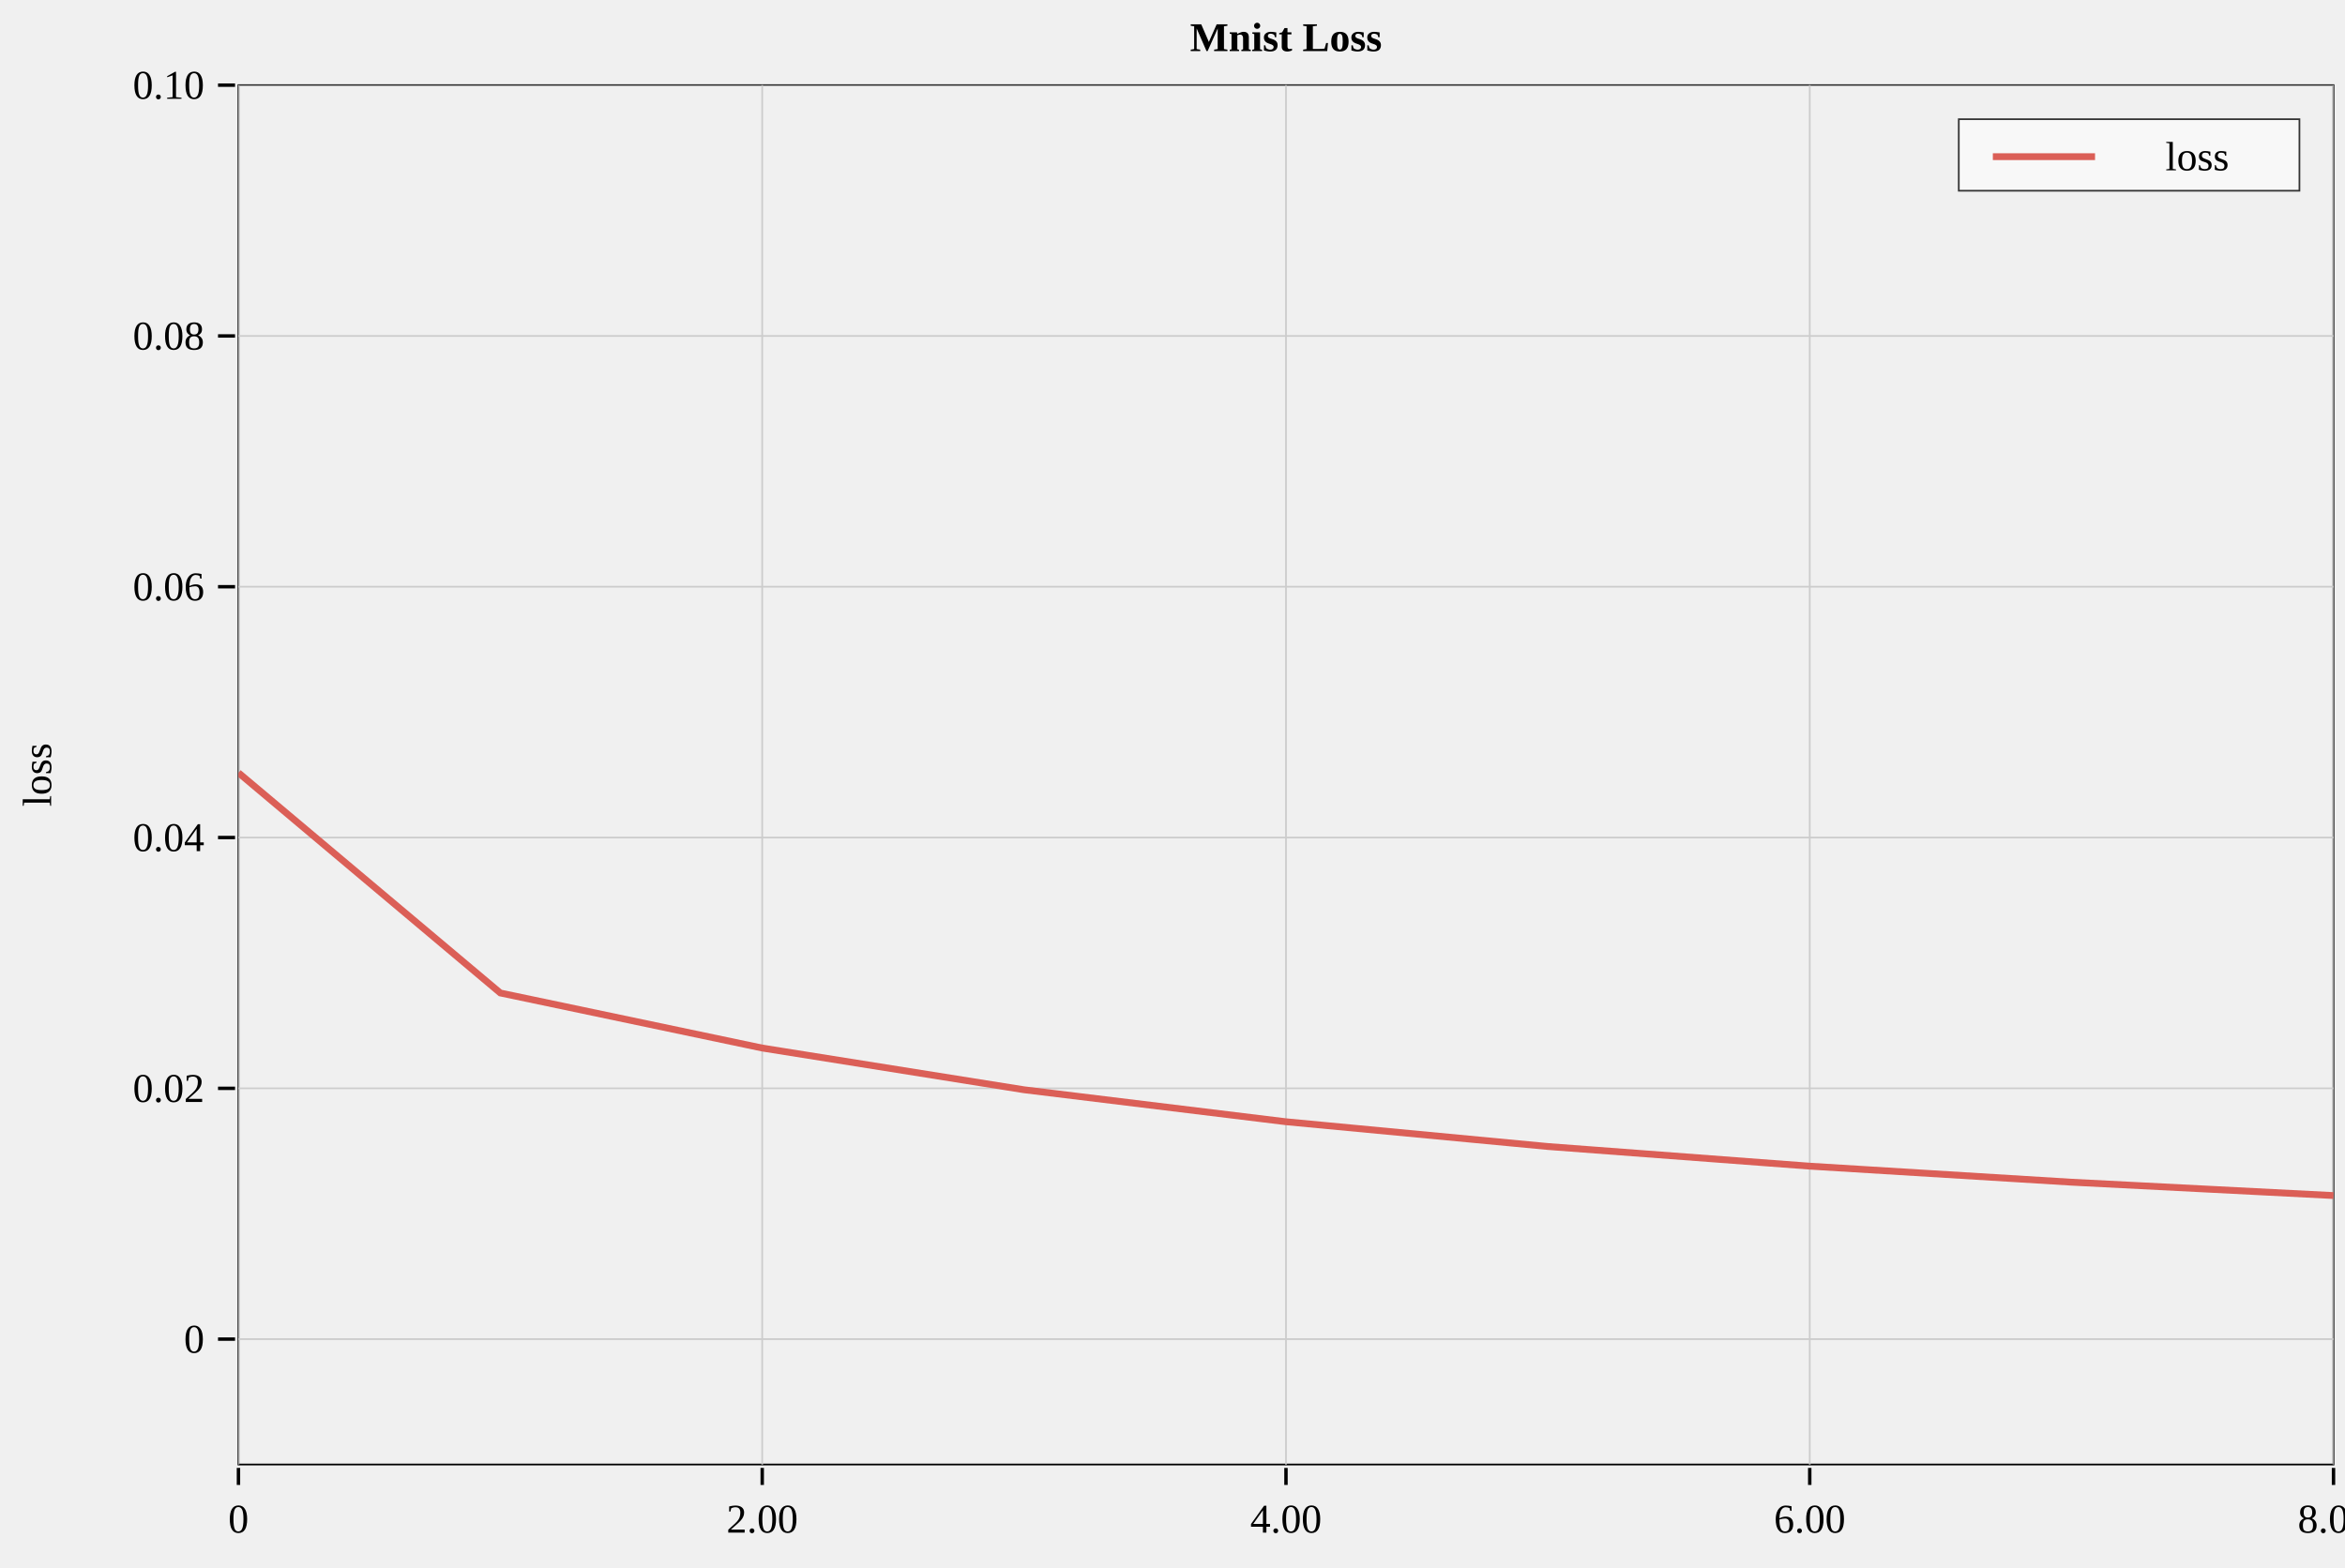
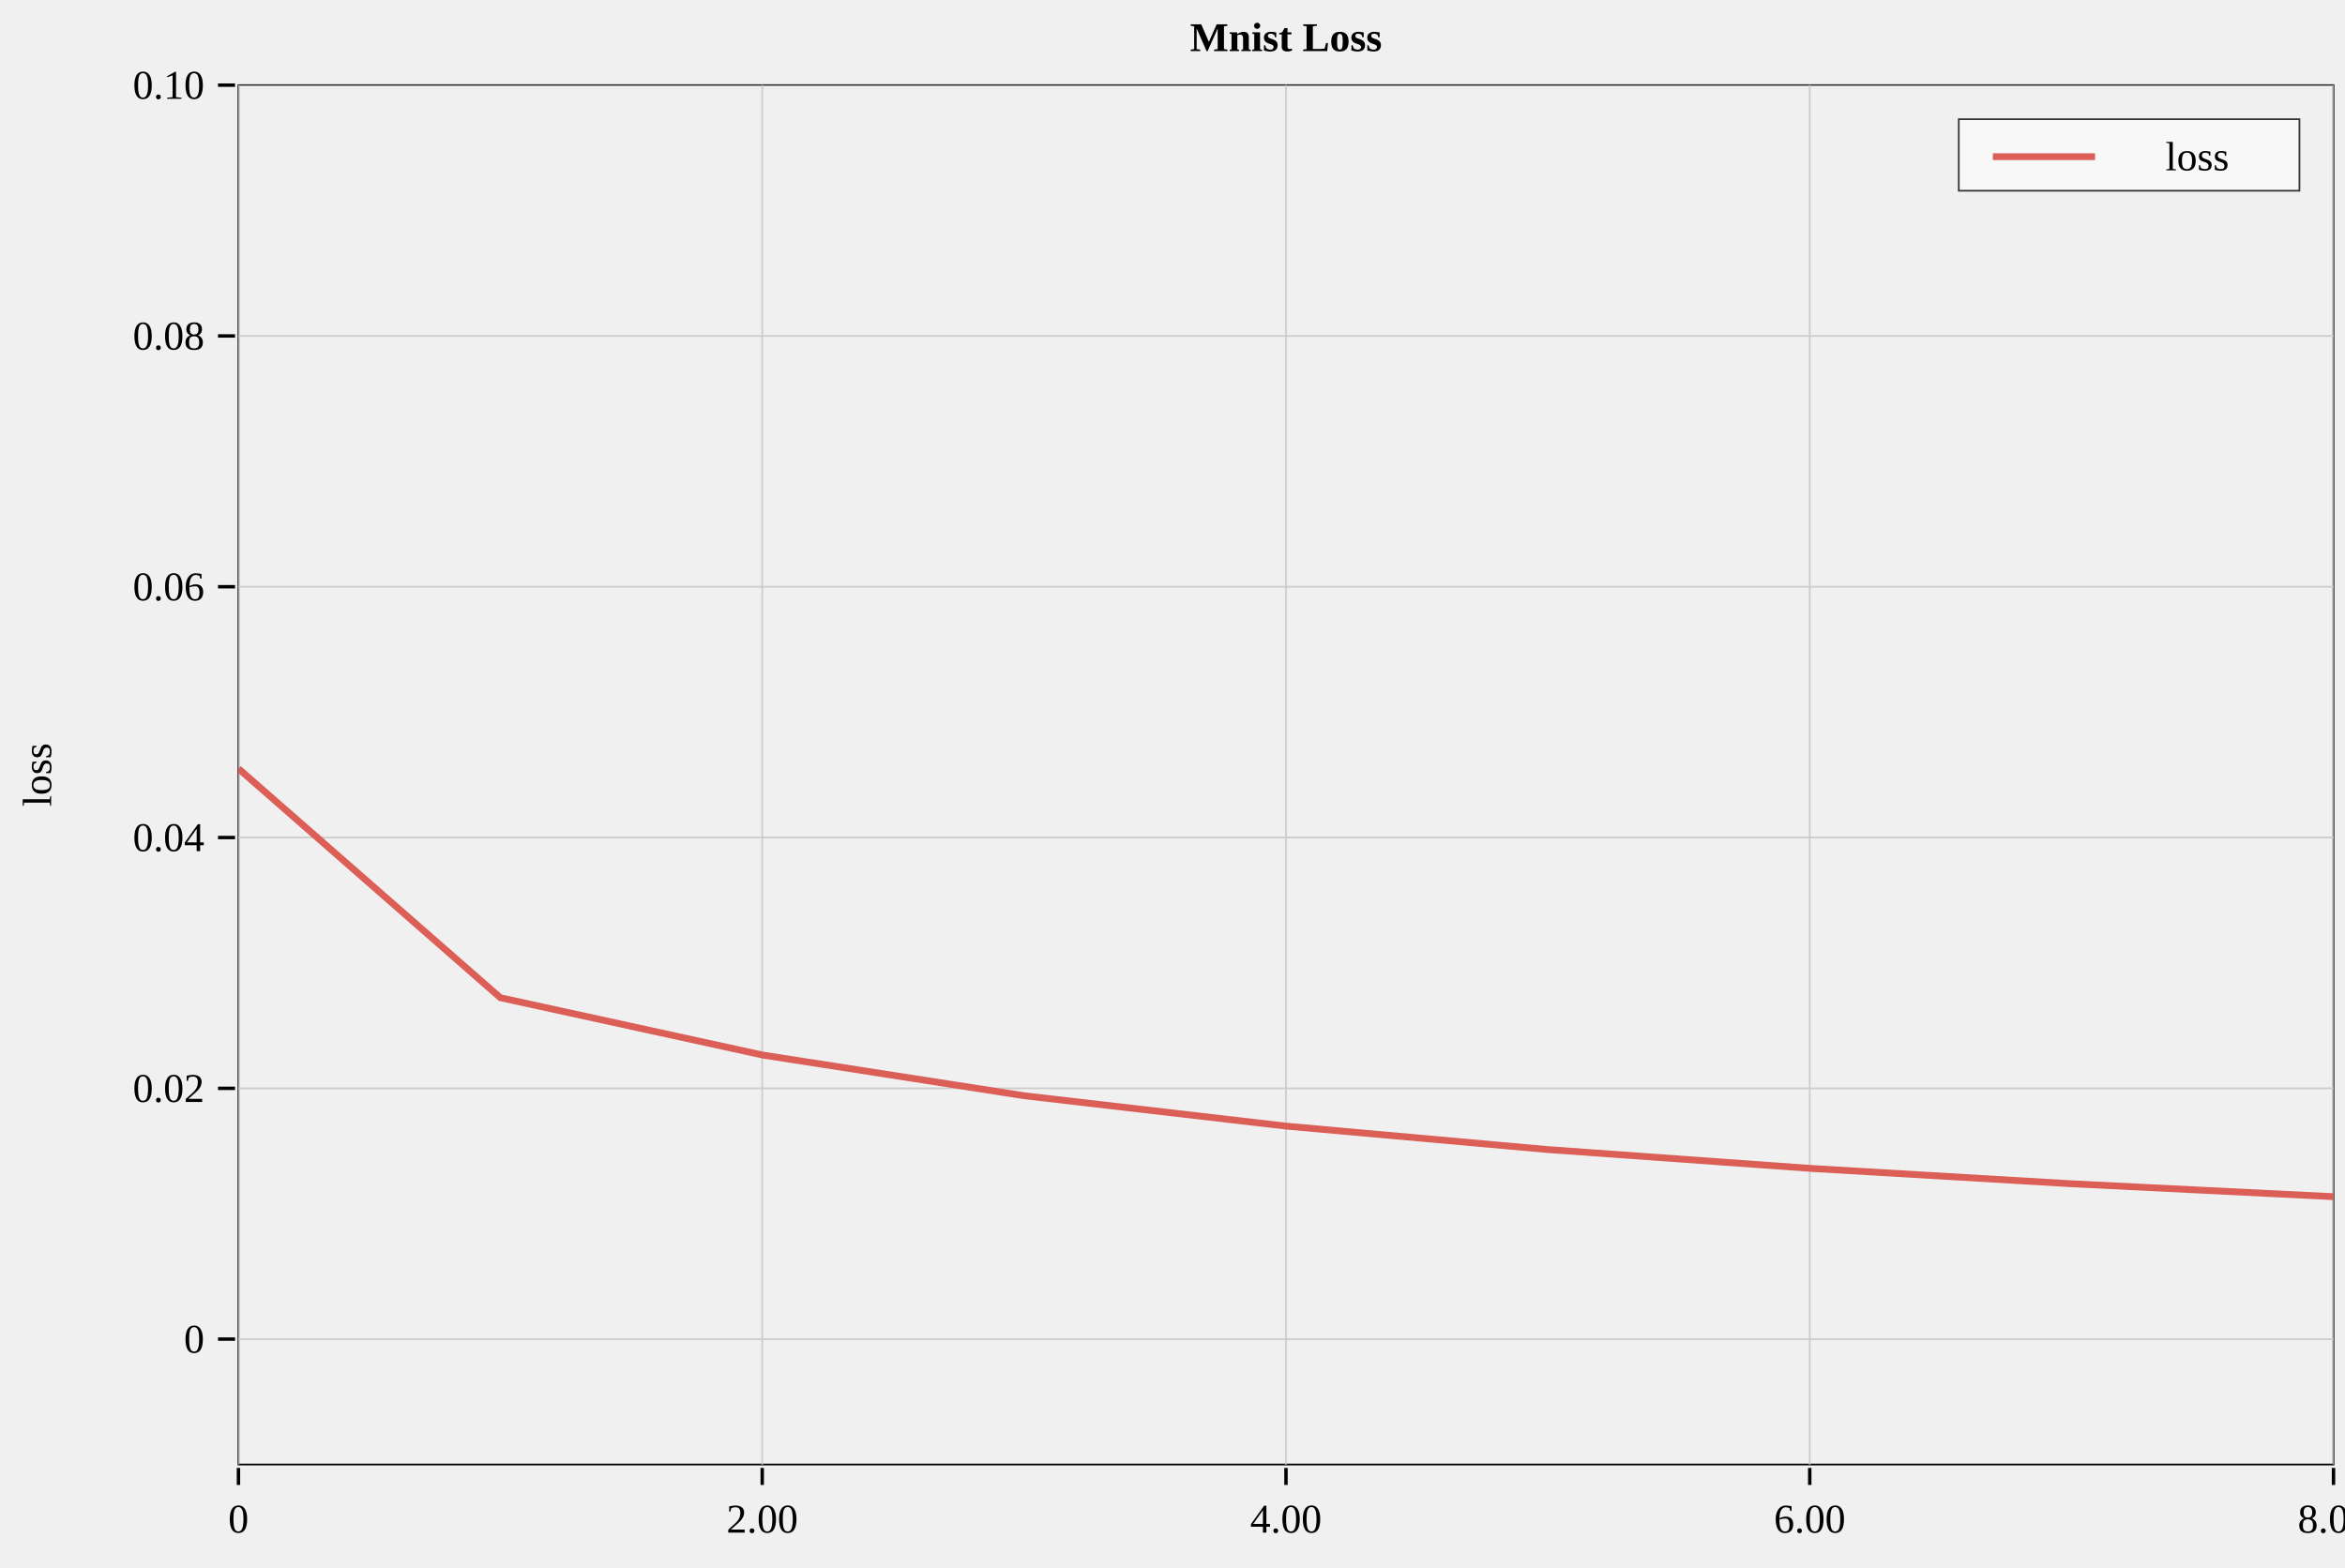
<svg xmlns="http://www.w3.org/2000/svg" class="charter" version="1.1" width="100%" viewbox="0 0 720 480">
  <defs>
    <clipPath id="plot-area">
      <rect x="70.00" y="25.00" width="615.00" height="405.00" />
    </clipPath>
  </defs>
  <text x="377.50" y="15.00" text-anchor="middle" font-weight="bold">Mnist Loss</text>
  <rect x="70.00" y="25.00" width="615.00" height="405.00" style="fill:none; fill-opacity:1.00; stroke:black; stroke-width:0.50;" />
  <text x="377.50" y="467.00" text-anchor="middle" font-weight="regular">n</text>
  <text transform="rotate(270, 5.00, 227.50) translate(0, 10)" x="5.00" y="227.50" text-anchor="middle" font-weight="regular">loss</text>
  <line clip-path="url(#plot-area)" x1="70.00" y1="25.00" x2="70.00" y2="430.00" style="stroke: #ccc;stroke-width:0.50" />
  <line x1="70.00" y1="431.00" x2="70.00" y2="436.00" style="stroke: black;stroke-width:1.00" />
  <text x="70.00" y="450.00" text-anchor="middle" font-weight="regular">0</text>
  <line clip-path="url(#plot-area)" x1="223.75" y1="25.00" x2="223.75" y2="430.00" style="stroke: #ccc;stroke-width:0.50" />
  <line x1="223.75" y1="431.00" x2="223.75" y2="436.00" style="stroke: black;stroke-width:1.00" />
  <text x="223.75" y="450.00" text-anchor="middle" font-weight="regular">2.00</text>
  <line clip-path="url(#plot-area)" x1="377.50" y1="25.00" x2="377.50" y2="430.00" style="stroke: #ccc;stroke-width:0.50" />
  <line x1="377.50" y1="431.00" x2="377.50" y2="436.00" style="stroke: black;stroke-width:1.00" />
  <text x="377.50" y="450.00" text-anchor="middle" font-weight="regular">4.00</text>
  <line clip-path="url(#plot-area)" x1="531.25" y1="25.00" x2="531.25" y2="430.00" style="stroke: #ccc;stroke-width:0.50" />
  <line x1="531.25" y1="431.00" x2="531.25" y2="436.00" style="stroke: black;stroke-width:1.00" />
  <text x="531.25" y="450.00" text-anchor="middle" font-weight="regular">6.00</text>
  <line clip-path="url(#plot-area)" x1="685.00" y1="25.00" x2="685.00" y2="430.00" style="stroke: #ccc;stroke-width:0.50" />
  <line x1="685.00" y1="431.00" x2="685.00" y2="436.00" style="stroke: black;stroke-width:1.00" />
  <text x="685.00" y="450.00" text-anchor="middle" font-weight="regular">8.00</text>
  <line clip-path="url(#plot-area)" x1="25.00" y1="393.18" x2="685.00" y2="393.18" style="stroke: #ccc;stroke-width:0.50" />
  <line x1="64.00" y1="393.18" x2="69.00" y2="393.18" style="stroke: black;stroke-width:1.00" />
  <text x="60.00" y="397.18" text-anchor="end" font-weight="regular">0</text>
  <line clip-path="url(#plot-area)" x1="25.00" y1="319.55" x2="685.00" y2="319.55" style="stroke: #ccc;stroke-width:0.50" />
  <line x1="64.00" y1="319.55" x2="69.00" y2="319.55" style="stroke: black;stroke-width:1.00" />
  <text x="60.00" y="323.55" text-anchor="end" font-weight="regular">0.02</text>
  <line clip-path="url(#plot-area)" x1="25.00" y1="245.91" x2="685.00" y2="245.91" style="stroke: #ccc;stroke-width:0.50" />
  <line x1="64.00" y1="245.91" x2="69.00" y2="245.91" style="stroke: black;stroke-width:1.00" />
  <text x="60.00" y="249.91" text-anchor="end" font-weight="regular">0.04</text>
  <line clip-path="url(#plot-area)" x1="25.00" y1="172.27" x2="685.00" y2="172.27" style="stroke: #ccc;stroke-width:0.50" />
  <line x1="64.00" y1="172.27" x2="69.00" y2="172.27" style="stroke: black;stroke-width:1.00" />
  <text x="60.00" y="176.27" text-anchor="end" font-weight="regular">0.06</text>
  <line clip-path="url(#plot-area)" x1="25.00" y1="98.64" x2="685.00" y2="98.64" style="stroke: #ccc;stroke-width:0.50" />
  <line x1="64.00" y1="98.64" x2="69.00" y2="98.64" style="stroke: black;stroke-width:1.00" />
  <text x="60.00" y="102.64" text-anchor="end" font-weight="regular">0.08</text>
  <line clip-path="url(#plot-area)" x1="25.00" y1="25.00" x2="685.00" y2="25.00" style="stroke: #ccc;stroke-width:0.50" />
  <line x1="64.00" y1="25.00" x2="69.00" y2="25.00" style="stroke: black;stroke-width:1.00" />
  <text x="60.00" y="29.00" text-anchor="end" font-weight="regular">0.10</text>
-   <polyline clip-path="url(#plot-area)" style="fill:none; stroke:#db5f57; stroke-width:2.00;" points="70.00,226.90 146.88,291.55 223.75,307.72 300.62,319.97 377.50,329.36 454.38,336.63 531.25,342.40 608.12,347.11 685.00,351.03 " />
+   <polyline clip-path="url(#plot-area)" style="fill:none; stroke:#db5f57; stroke-width:2.00;" points="70.00,225.68 146.88,292.94 223.75,309.75 300.62,321.72 377.50,330.64 454.38,337.53 531.25,343.04 608.12,347.57 685.00,351.36 " />
  <rect x="575.00" y="35.00" width="100.00" height="21.00" style="fill:white; fill-opacity:0.50; stroke:#333; stroke-width:0.50;" />
  <defs>
    <clipPath id="leg-area">
      <rect x="615.00" y="35.00" width="58.00" height="21.00" />
    </clipPath>
  </defs>
  <line x1="585.00" y1="46.00" x2="615.00" y2="46.00" style="stroke: #db5f57;stroke-width:2.00" />
  <text clip-path="url(#leg-area)" x="645.00" y="50.00" text-anchor="middle" font-weight="regular">loss</text>
</svg>
